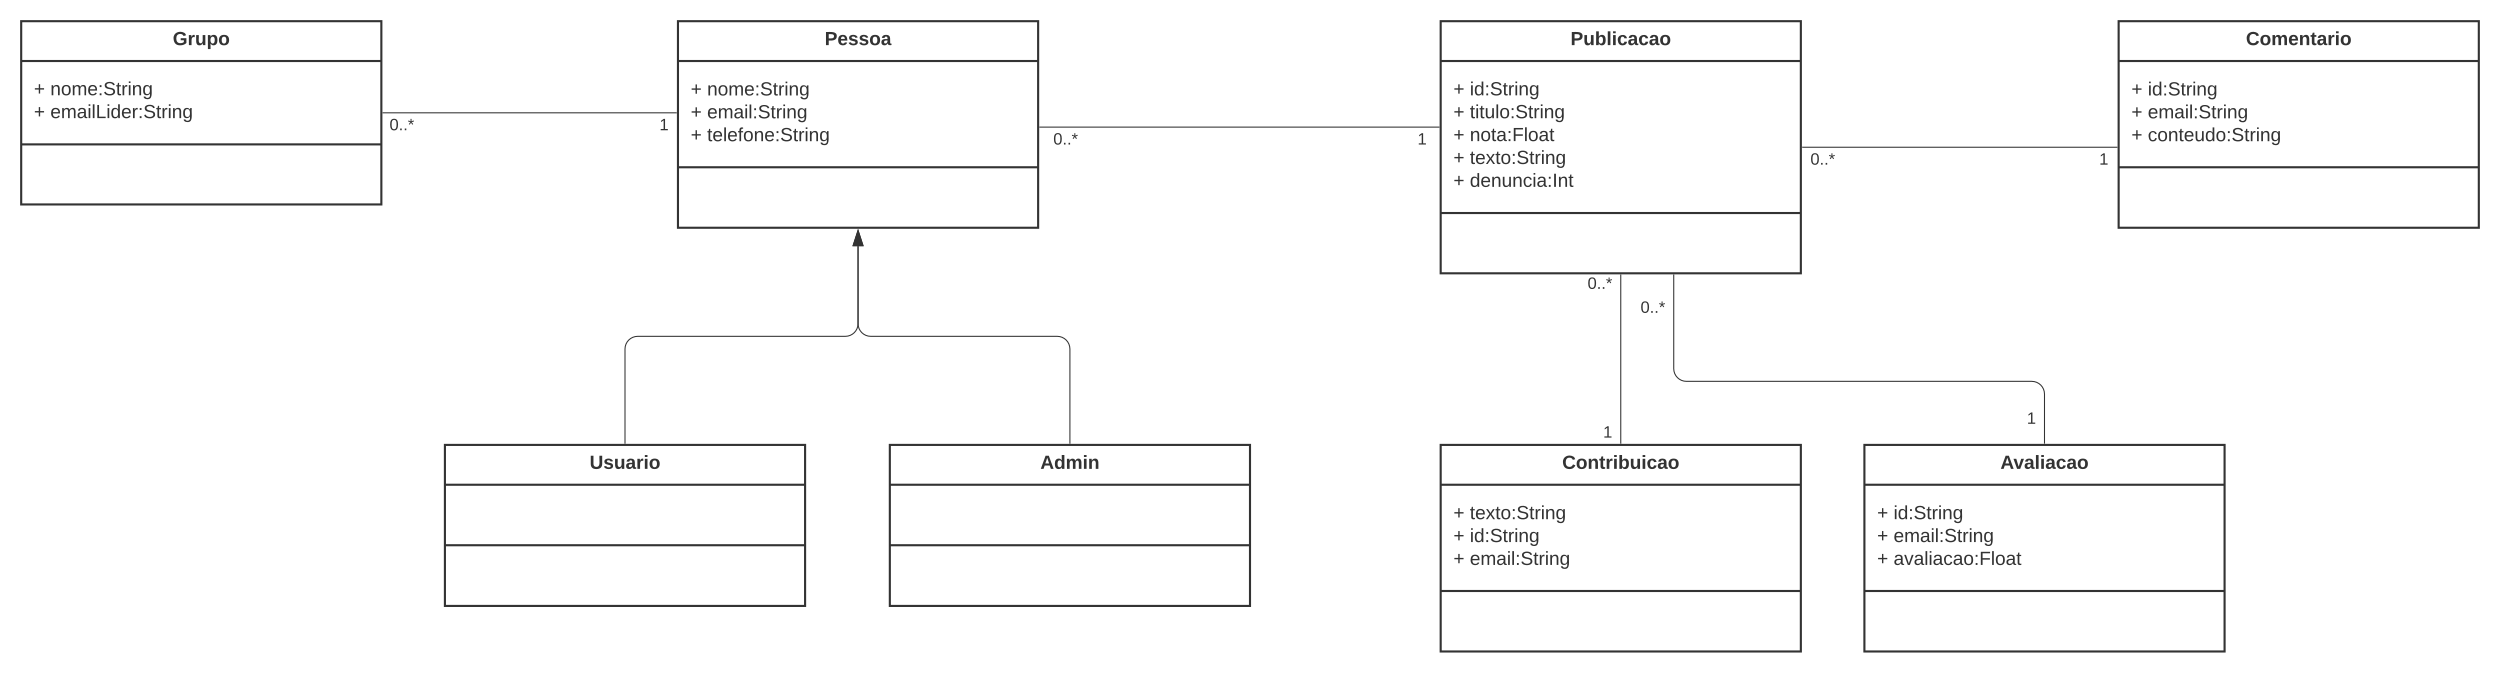
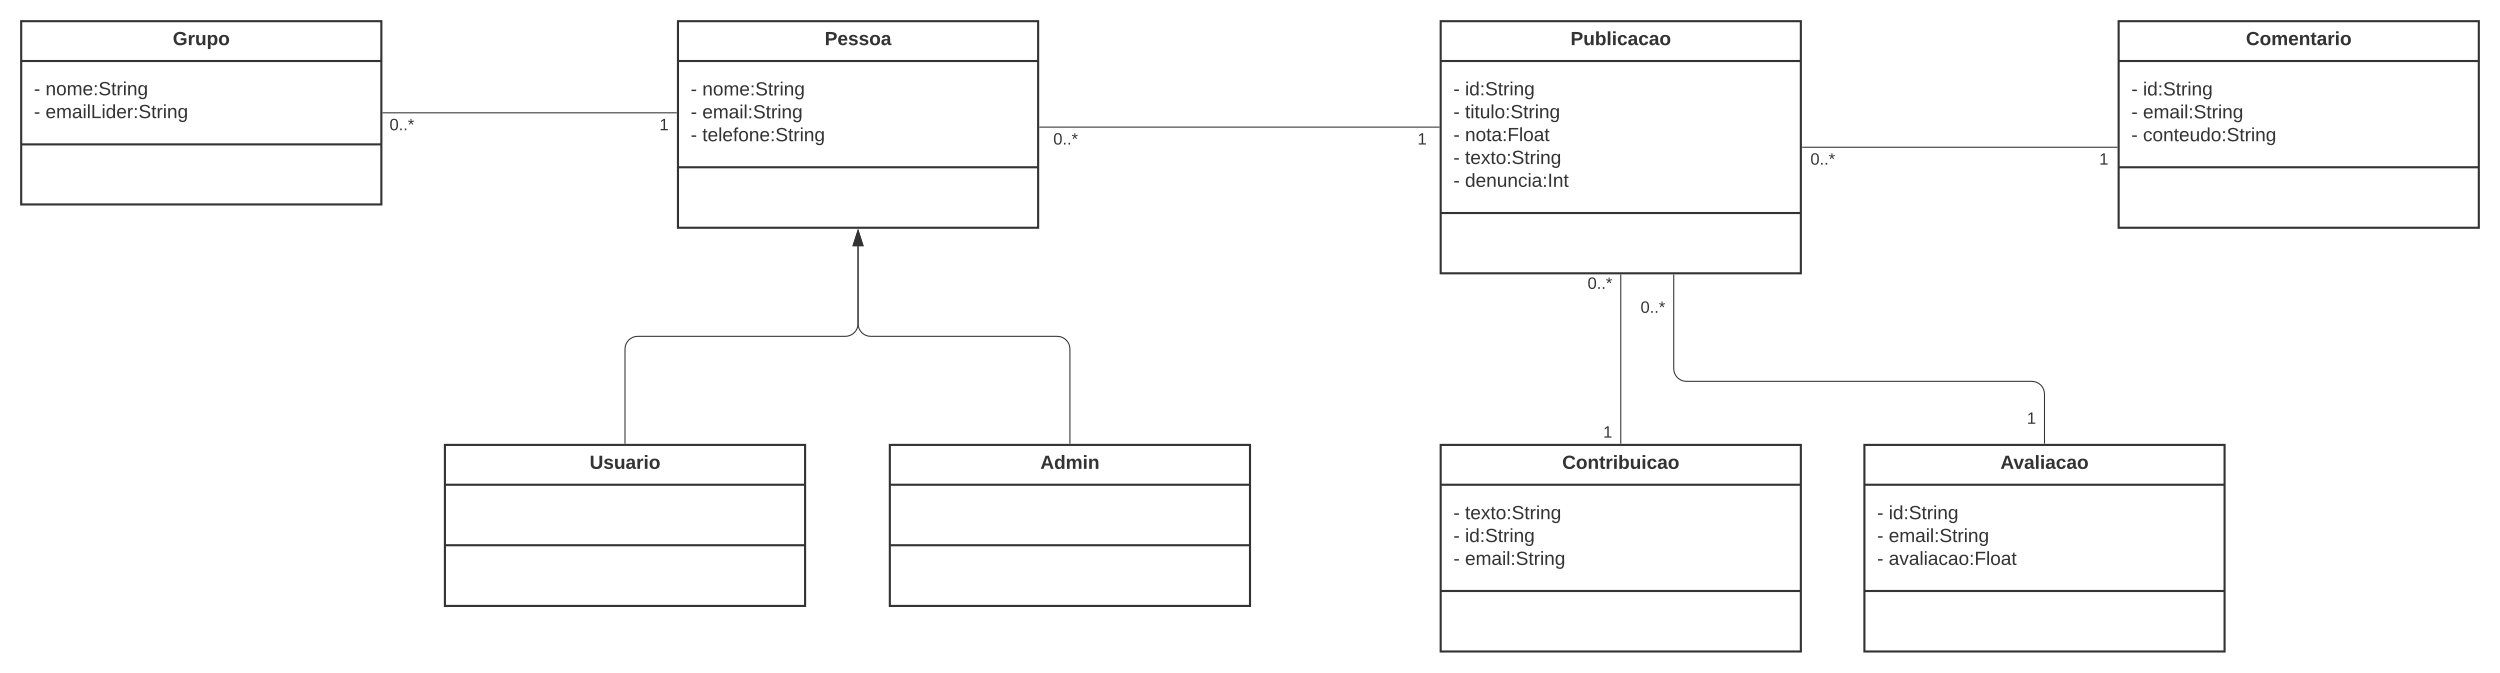
<svg xmlns="http://www.w3.org/2000/svg" xmlns:ns1="lucid" xmlns:xlink="http://www.w3.org/1999/xlink" width="2360" height="635">
  <g transform="translate(-60 -180)" ns1:page-tab-id="HWEp-vi-RSFO">
    <path d="M0 0h2431.53v2019.87H0z" fill="#fff" />
    <path d="M80 200h340v173H80z" stroke="#333" stroke-width="2" fill="#fff" />
    <path d="M80 237.6h340M80 316.3h340" stroke="#333" stroke-width="2" fill="none" />
    <use xlink:href="#a" transform="matrix(1,0,0,1,88,208) translate(135.075 14.6)" />
    <use xlink:href="#b" transform="matrix(1,0,0,1,92,245.6) translate(0 24.3)" />
-     <use xlink:href="#c" transform="matrix(1,0,0,1,92,245.6) translate(15.5 24.3)" />
+     <use xlink:href="#c" transform="matrix(1,0,0,1,92,245.6) translate(10.95 24.3)" />
    <use xlink:href="#b" transform="matrix(1,0,0,1,92,245.6) translate(0 45.9)" />
-     <use xlink:href="#d" transform="matrix(1,0,0,1,92,245.6) translate(15.5 45.9)" />
+     <use xlink:href="#d" transform="matrix(1,0,0,1,92,245.6) translate(10.95 45.9)" />
    <path d="M700 200h340v195H700z" stroke="#333" stroke-width="2" fill="#fff" />
    <path d="M700 237.6h340M700 337.9h340" stroke="#333" stroke-width="2" fill="none" />
    <use xlink:href="#e" transform="matrix(1,0,0,1,708,208) translate(130.525 14.6)" />
    <use xlink:href="#b" transform="matrix(1,0,0,1,712,245.6) translate(0 24.5)" />
-     <use xlink:href="#c" transform="matrix(1,0,0,1,712,245.6) translate(15.5 24.5)" />
+     <use xlink:href="#c" transform="matrix(1,0,0,1,712,245.6) translate(10.95 24.5)" />
    <use xlink:href="#b" transform="matrix(1,0,0,1,712,245.6) translate(0 46.1)" />
-     <use xlink:href="#f" transform="matrix(1,0,0,1,712,245.6) translate(15.5 46.1)" />
+     <use xlink:href="#f" transform="matrix(1,0,0,1,712,245.6) translate(10.95 46.1)" />
    <use xlink:href="#b" transform="matrix(1,0,0,1,712,245.6) translate(0 67.7)" />
-     <use xlink:href="#g" transform="matrix(1,0,0,1,712,245.6) translate(15.5 67.7)" />
+     <use xlink:href="#g" transform="matrix(1,0,0,1,712,245.6) translate(10.95 67.7)" />
    <path d="M1420 200h340v238h-340z" stroke="#333" stroke-width="2" fill="#fff" />
    <path d="M1420 237.6h340m-340 143.5h340" stroke="#333" stroke-width="2" fill="none" />
    <use xlink:href="#h" transform="matrix(1,0,0,1,1428,208) translate(114.575 14.6)" />
    <use xlink:href="#b" transform="matrix(1,0,0,1,1432,245.6) translate(0 24.4)" />
-     <use xlink:href="#i" transform="matrix(1,0,0,1,1432,245.6) translate(15.5 24.4)" />
+     <use xlink:href="#i" transform="matrix(1,0,0,1,1432,245.6) translate(10.95 24.4)" />
    <use xlink:href="#b" transform="matrix(1,0,0,1,1432,245.6) translate(0 46)" />
-     <use xlink:href="#j" transform="matrix(1,0,0,1,1432,245.6) translate(15.5 46)" />
+     <use xlink:href="#j" transform="matrix(1,0,0,1,1432,245.6) translate(10.95 46)" />
    <use xlink:href="#b" transform="matrix(1,0,0,1,1432,245.6) translate(0 67.6)" />
-     <use xlink:href="#k" transform="matrix(1,0,0,1,1432,245.6) translate(15.5 67.6)" />
+     <use xlink:href="#k" transform="matrix(1,0,0,1,1432,245.6) translate(10.95 67.6)" />
    <use xlink:href="#b" transform="matrix(1,0,0,1,1432,245.6) translate(0 89.2)" />
-     <use xlink:href="#l" transform="matrix(1,0,0,1,1432,245.6) translate(15.5 89.2)" />
+     <use xlink:href="#l" transform="matrix(1,0,0,1,1432,245.6) translate(10.95 89.2)" />
    <use xlink:href="#b" transform="matrix(1,0,0,1,1432,245.6) translate(0 110.8)" />
-     <use xlink:href="#m" transform="matrix(1,0,0,1,1432,245.6) translate(15.5 110.8)" />
+     <use xlink:href="#m" transform="matrix(1,0,0,1,1432,245.6) translate(10.95 110.8)" />
    <path d="M480 600h340v152H480z" stroke="#333" stroke-width="2" fill="#fff" />
    <path d="M480 637.6h340m-340 57.1h340" stroke="#333" stroke-width="2" fill="none" />
    <use xlink:href="#n" transform="matrix(1,0,0,1,488,608) translate(128.575 14.6)" />
    <path d="M900 600h340v152H900z" stroke="#333" stroke-width="2" fill="#fff" />
    <path d="M900 637.6h340m-340 57.1h340" stroke="#333" stroke-width="2" fill="none" />
    <use xlink:href="#o" transform="matrix(1,0,0,1,908,608) translate(134.075 14.6)" />
    <path d="M650 598.5v-89c0-6.63 5.37-12 12-12h196c6.63 0 12-5.37 12-12v-73.12" stroke="#333" fill="none" />
    <path d="M650.5 599h-1v-.5h1z" fill="#333" />
    <path d="M870 397.62l4.64 14.26h-9.28z" stroke="#333" fill="#333" />
    <path d="M1070 598.5v-89c0-6.63-5.37-12-12-12H882c-6.63 0-12-5.37-12-12v-73.12" stroke="#333" fill="none" />
    <path d="M1070.5 599h-1v-.5h1z" fill="#333" />
    <path d="M870 397.62l4.64 14.26h-9.28z" stroke="#333" fill="#333" />
    <path d="M1420 600h340v195h-340z" stroke="#333" stroke-width="2" fill="#fff" />
    <path d="M1420 637.6h340m-340 100.3h340" stroke="#333" stroke-width="2" fill="none" />
    <use xlink:href="#p" transform="matrix(1,0,0,1,1428,608) translate(106.675 14.6)" />
    <use xlink:href="#b" transform="matrix(1,0,0,1,1432,645.6) translate(0 24.5)" />
-     <use xlink:href="#l" transform="matrix(1,0,0,1,1432,645.6) translate(15.5 24.5)" />
+     <use xlink:href="#l" transform="matrix(1,0,0,1,1432,645.6) translate(10.95 24.5)" />
    <use xlink:href="#b" transform="matrix(1,0,0,1,1432,645.6) translate(0 46.1)" />
-     <use xlink:href="#i" transform="matrix(1,0,0,1,1432,645.6) translate(15.5 46.1)" />
+     <use xlink:href="#i" transform="matrix(1,0,0,1,1432,645.6) translate(10.95 46.1)" />
    <use xlink:href="#b" transform="matrix(1,0,0,1,1432,645.6) translate(0 67.7)" />
-     <use xlink:href="#q" transform="matrix(1,0,0,1,1432,645.6) translate(15.5 67.7)" />
+     <use xlink:href="#q" transform="matrix(1,0,0,1,1432,645.6) translate(10.95 67.7)" />
    <path d="M1590 439.5v159" stroke="#333" fill="none" />
    <path d="M1590.5 439.5h-1v-.5h1zM1590.5 599h-1v-.5h1z" fill="#333" />
    <use xlink:href="#r" transform="matrix(1,0,0,1,1558.667,440.2358) translate(0 12.44444)" />
    <use xlink:href="#s" transform="matrix(1,0,0,1,1573.358,580.6748) translate(0 12.44444)" />
    <path d="M421.5 286.5h277" stroke="#333" fill="none" />
    <path d="M421.5 287h-.5v-1h.5zM699 287h-.5v-1h.5z" fill="#333" />
    <use xlink:href="#r" transform="matrix(1,0,0,1,427.6972,290.5) translate(0 12.44444)" />
    <use xlink:href="#s" transform="matrix(1,0,0,1,682.5306,290.5) translate(0 12.44444)" />
    <path d="M2060 200h340v195h-340z" stroke="#333" stroke-width="2" fill="#fff" />
    <path d="M2060 237.6h340m-340 100.3h340" stroke="#333" stroke-width="2" fill="none" />
    <g>
      <use xlink:href="#t" transform="matrix(1,0,0,1,2068,208) translate(112.125 14.6)" />
    </g>
    <g>
      <use xlink:href="#b" transform="matrix(1,0,0,1,2072,245.6) translate(0 24.5)" />
-       <use xlink:href="#i" transform="matrix(1,0,0,1,2072,245.6) translate(15.5 24.5)" />
+       <use xlink:href="#i" transform="matrix(1,0,0,1,2072,245.6) translate(10.95 24.5)" />
      <use xlink:href="#b" transform="matrix(1,0,0,1,2072,245.6) translate(0 46.1)" />
-       <use xlink:href="#f" transform="matrix(1,0,0,1,2072,245.6) translate(15.5 46.1)" />
+       <use xlink:href="#f" transform="matrix(1,0,0,1,2072,245.6) translate(10.95 46.1)" />
      <use xlink:href="#b" transform="matrix(1,0,0,1,2072,245.6) translate(0 67.7)" />
-       <use xlink:href="#u" transform="matrix(1,0,0,1,2072,245.6) translate(15.5 67.7)" />
+       <use xlink:href="#u" transform="matrix(1,0,0,1,2072,245.6) translate(10.95 67.7)" />
    </g>
    <path d="M1820 600h340v195h-340z" stroke="#333" stroke-width="2" fill="#fff" />
    <path d="M1820 637.6h340m-340 100.3h340" stroke="#333" stroke-width="2" fill="none" />
    <g>
      <use xlink:href="#v" transform="matrix(1,0,0,1,1828,608) translate(120.375 14.6)" />
    </g>
    <g>
      <use xlink:href="#b" transform="matrix(1,0,0,1,1832,645.6) translate(0 24.5)" />
-       <use xlink:href="#i" transform="matrix(1,0,0,1,1832,645.6) translate(15.5 24.5)" />
+       <use xlink:href="#i" transform="matrix(1,0,0,1,1832,645.6) translate(10.95 24.5)" />
      <use xlink:href="#b" transform="matrix(1,0,0,1,1832,645.6) translate(0 46.1)" />
-       <use xlink:href="#f" transform="matrix(1,0,0,1,1832,645.6) translate(15.5 46.1)" />
+       <use xlink:href="#f" transform="matrix(1,0,0,1,1832,645.6) translate(10.95 46.1)" />
      <use xlink:href="#b" transform="matrix(1,0,0,1,1832,645.6) translate(0 67.7)" />
-       <use xlink:href="#w" transform="matrix(1,0,0,1,1832,645.6) translate(15.5 67.7)" />
+       <use xlink:href="#w" transform="matrix(1,0,0,1,1832,645.6) translate(10.95 67.7)" />
    </g>
    <path d="M1640 439.5V528c0 6.63 5.37 12 12 12h326c6.63 0 12 5.37 12 12v46.5" stroke="#333" fill="none" />
    <path d="M1640.5 439.5h-1v-.5h1zM1990.5 599h-1v-.5h1z" fill="#333" />
    <g>
      <use xlink:href="#r" transform="matrix(1,0,0,1,1608.667,462.8598) translate(0 12.44444)" />
    </g>
    <g>
      <use xlink:href="#s" transform="matrix(1,0,0,1,1973.358,567.6428) translate(0 12.44444)" />
    </g>
    <path d="M1761.5 319h297" stroke="#333" fill="none" />
    <path d="M1761.5 319.5h-.5v-1h.5zM2059 319.5h-.5v-1h.5z" fill="#333" />
    <g>
      <use xlink:href="#r" transform="matrix(1,0,0,1,1769.018,323) translate(0 12.44444)" />
    </g>
    <g>
      <use xlink:href="#s" transform="matrix(1,0,0,1,2041.657,323) translate(0 12.44444)" />
    </g>
    <path d="M1041.5 300h377" stroke="#333" fill="none" />
    <path d="M1041.5 300.5h-.5v-1h.5zM1419 300.5h-.5v-1h.5z" fill="#333" />
    <g>
      <use xlink:href="#r" transform="matrix(1,0,0,1,1054.303,304) translate(0 12.44444)" />
    </g>
    <g>
      <use xlink:href="#s" transform="matrix(1,0,0,1,1398.161,304) translate(0 12.44444)" />
    </g>
    <defs>
      <path fill="#333" d="M67-125c0 54 23 88 75 88 28 0 53-7 68-21v-34h-60v-39h108v91C232-14 192 4 140 4 58 4 20-42 15-125 8-236 126-280 215-234c19 10 29 26 37 47l-47 15c-11-23-29-39-63-39-53 1-75 33-75 86" id="x" />
      <path fill="#333" d="M135-150c-39-12-60 13-60 57V0H25l-1-190h47c2 13-1 29 3 40 6-28 27-53 61-41v41" id="y" />
      <path fill="#333" d="M85 4C-2 5 27-109 22-190h50c7 57-23 150 33 157 60-5 35-97 40-157h50l1 190h-47c-2-12 1-28-3-38-12 25-28 42-61 42" id="z" />
      <path fill="#333" d="M135-194c53 0 70 44 70 98 0 56-19 98-73 100-31 1-45-17-59-34 3 33 2 69 2 105H25l-1-265h48c2 10 0 23 3 31 11-24 29-35 60-35zM114-30c33 0 39-31 40-66 0-38-9-64-40-64-56 0-55 130 0 130" id="A" />
      <path fill="#333" d="M110-194c64 0 96 36 96 99 0 64-35 99-97 99-61 0-95-36-95-99 0-62 34-99 96-99zm-1 164c35 0 45-28 45-65 0-40-10-65-43-65-34 0-45 26-45 65 0 36 10 65 43 65" id="B" />
      <g id="a">
        <use transform="matrix(0.05,0,0,0.05,0,0)" xlink:href="#x" />
        <use transform="matrix(0.05,0,0,0.05,14,0)" xlink:href="#y" />
        <use transform="matrix(0.05,0,0,0.05,21,0)" xlink:href="#z" />
        <use transform="matrix(0.05,0,0,0.05,31.95,0)" xlink:href="#A" />
        <use transform="matrix(0.05,0,0,0.05,42.9,0)" xlink:href="#B" />
      </g>
-       <path fill="#333" d="M118-107v75H92v-75H18v-26h74v-75h26v75h74v26h-74" id="C" />
+       <path fill="#333" d="M16-82v-28h88v28H16" id="C" />
      <use transform="matrix(0.05,0,0,0.05,0,0)" xlink:href="#C" id="b" />
      <path fill="#333" d="M117-194c89-4 53 116 60 194h-32v-121c0-31-8-49-39-48C34-167 62-67 57 0H25l-1-190h30c1 10-1 24 2 32 11-22 29-35 61-36" id="D" />
      <path fill="#333" d="M100-194c62-1 85 37 85 99 1 63-27 99-86 99S16-35 15-95c0-66 28-99 85-99zM99-20c44 1 53-31 53-75 0-43-8-75-51-75s-53 32-53 75 10 74 51 75" id="E" />
      <path fill="#333" d="M210-169c-67 3-38 105-44 169h-31v-121c0-29-5-50-35-48C34-165 62-65 56 0H25l-1-190h30c1 10-1 24 2 32 10-44 99-50 107 0 11-21 27-35 58-36 85-2 47 119 55 194h-31v-121c0-29-5-49-35-48" id="F" />
      <path fill="#333" d="M100-194c63 0 86 42 84 106H49c0 40 14 67 53 68 26 1 43-12 49-29l28 8c-11 28-37 45-77 45C44 4 14-33 15-96c1-61 26-98 85-98zm52 81c6-60-76-77-97-28-3 7-6 17-6 28h103" id="G" />
      <path fill="#333" d="M33-154v-36h34v36H33zM33 0v-36h34V0H33" id="H" />
      <path fill="#333" d="M185-189c-5-48-123-54-124 2 14 75 158 14 163 119 3 78-121 87-175 55-17-10-28-26-33-46l33-7c5 56 141 63 141-1 0-78-155-14-162-118-5-82 145-84 179-34 5 7 8 16 11 25" id="I" />
      <path fill="#333" d="M59-47c-2 24 18 29 38 22v24C64 9 27 4 27-40v-127H5v-23h24l9-43h21v43h35v23H59v120" id="J" />
      <path fill="#333" d="M114-163C36-179 61-72 57 0H25l-1-190h30c1 12-1 29 2 39 6-27 23-49 58-41v29" id="K" />
      <path fill="#333" d="M24-231v-30h32v30H24zM24 0v-190h32V0H24" id="L" />
      <path fill="#333" d="M177-190C167-65 218 103 67 71c-23-6-38-20-44-43l32-5c15 47 100 32 89-28v-30C133-14 115 1 83 1 29 1 15-40 15-95c0-56 16-97 71-98 29-1 48 16 59 35 1-10 0-23 2-32h30zM94-22c36 0 50-32 50-73 0-42-14-75-50-75-39 0-46 34-46 75s6 73 46 73" id="M" />
      <g id="c">
        <use transform="matrix(0.05,0,0,0.05,0,0)" xlink:href="#D" />
        <use transform="matrix(0.05,0,0,0.05,10,0)" xlink:href="#E" />
        <use transform="matrix(0.05,0,0,0.05,20,0)" xlink:href="#F" />
        <use transform="matrix(0.05,0,0,0.05,34.95,0)" xlink:href="#G" />
        <use transform="matrix(0.05,0,0,0.05,44.95,0)" xlink:href="#H" />
        <use transform="matrix(0.05,0,0,0.05,49.95,0)" xlink:href="#I" />
        <use transform="matrix(0.05,0,0,0.05,61.95,0)" xlink:href="#J" />
        <use transform="matrix(0.05,0,0,0.05,66.95,0)" xlink:href="#K" />
        <use transform="matrix(0.05,0,0,0.05,72.9,0)" xlink:href="#L" />
        <use transform="matrix(0.05,0,0,0.05,76.85,0)" xlink:href="#D" />
        <use transform="matrix(0.05,0,0,0.05,86.85,0)" xlink:href="#M" />
      </g>
      <path fill="#333" d="M141-36C126-15 110 5 73 4 37 3 15-17 15-53c-1-64 63-63 125-63 3-35-9-54-41-54-24 1-41 7-42 31l-33-3c5-37 33-52 76-52 45 0 72 20 72 64v82c-1 20 7 32 28 27v20c-31 9-61-2-59-35zM48-53c0 20 12 33 32 33 41-3 63-29 60-74-43 2-92-5-92 41" id="N" />
      <path fill="#333" d="M24 0v-261h32V0H24" id="O" />
      <path fill="#333" d="M30 0v-248h33v221h125V0H30" id="P" />
      <path fill="#333" d="M85-194c31 0 48 13 60 33l-1-100h32l1 261h-30c-2-10 0-23-3-31C134-8 116 4 85 4 32 4 16-35 15-94c0-66 23-100 70-100zm9 24c-40 0-46 34-46 75 0 40 6 74 45 74 42 0 51-32 51-76 0-42-9-74-50-73" id="Q" />
      <g id="d">
        <use transform="matrix(0.05,0,0,0.05,0,0)" xlink:href="#G" />
        <use transform="matrix(0.05,0,0,0.05,10,0)" xlink:href="#F" />
        <use transform="matrix(0.05,0,0,0.05,24.95,0)" xlink:href="#N" />
        <use transform="matrix(0.05,0,0,0.05,34.95,0)" xlink:href="#L" />
        <use transform="matrix(0.05,0,0,0.05,38.9,0)" xlink:href="#O" />
        <use transform="matrix(0.05,0,0,0.05,42.85,0)" xlink:href="#P" />
        <use transform="matrix(0.05,0,0,0.05,52.85,0)" xlink:href="#L" />
        <use transform="matrix(0.05,0,0,0.05,56.8,0)" xlink:href="#Q" />
        <use transform="matrix(0.05,0,0,0.05,66.8,0)" xlink:href="#G" />
        <use transform="matrix(0.05,0,0,0.05,76.8,0)" xlink:href="#K" />
        <use transform="matrix(0.05,0,0,0.05,82.75,0)" xlink:href="#H" />
        <use transform="matrix(0.05,0,0,0.05,87.75,0)" xlink:href="#I" />
        <use transform="matrix(0.05,0,0,0.05,99.75,0)" xlink:href="#J" />
        <use transform="matrix(0.05,0,0,0.05,104.75,0)" xlink:href="#K" />
        <use transform="matrix(0.05,0,0,0.05,110.7,0)" xlink:href="#L" />
        <use transform="matrix(0.05,0,0,0.05,114.65,0)" xlink:href="#D" />
        <use transform="matrix(0.05,0,0,0.05,124.65,0)" xlink:href="#M" />
      </g>
      <path fill="#333" d="M24-248c93 1 206-16 204 79-1 75-69 88-152 82V0H24v-248zm52 121c47 0 100 7 100-41 0-47-54-39-100-39v80" id="R" />
      <path fill="#333" d="M185-48c-13 30-37 53-82 52C43 2 14-33 14-96s30-98 90-98c62 0 83 45 84 108H66c0 31 8 55 39 56 18 0 30-7 34-22zm-45-69c5-46-57-63-70-21-2 6-4 13-4 21h74" id="S" />
      <path fill="#333" d="M137-138c1-29-70-34-71-4 15 46 118 7 119 86 1 83-164 76-172 9l43-7c4 19 20 25 44 25 33 8 57-30 24-41C81-84 22-81 20-136c-2-80 154-74 161-7" id="T" />
      <path fill="#333" d="M133-34C117-15 103 5 69 4 32 3 11-16 11-54c-1-60 55-63 116-61 1-26-3-47-28-47-18 1-26 9-28 27l-52-2c7-38 36-58 82-57s74 22 75 68l1 82c-1 14 12 18 25 15v27c-30 8-71 5-69-32zm-48 3c29 0 43-24 42-57-32 0-66-3-65 30 0 17 8 27 23 27" id="U" />
      <g id="e">
        <use transform="matrix(0.05,0,0,0.05,0,0)" xlink:href="#R" />
        <use transform="matrix(0.05,0,0,0.05,12,0)" xlink:href="#S" />
        <use transform="matrix(0.05,0,0,0.05,22,0)" xlink:href="#T" />
        <use transform="matrix(0.05,0,0,0.05,32,0)" xlink:href="#T" />
        <use transform="matrix(0.05,0,0,0.05,42,0)" xlink:href="#B" />
        <use transform="matrix(0.05,0,0,0.05,52.95,0)" xlink:href="#U" />
      </g>
      <g id="f">
        <use transform="matrix(0.05,0,0,0.05,0,0)" xlink:href="#G" />
        <use transform="matrix(0.05,0,0,0.05,10,0)" xlink:href="#F" />
        <use transform="matrix(0.05,0,0,0.05,24.95,0)" xlink:href="#N" />
        <use transform="matrix(0.05,0,0,0.05,34.95,0)" xlink:href="#L" />
        <use transform="matrix(0.05,0,0,0.05,38.9,0)" xlink:href="#O" />
        <use transform="matrix(0.05,0,0,0.05,42.85,0)" xlink:href="#H" />
        <use transform="matrix(0.05,0,0,0.05,47.85,0)" xlink:href="#I" />
        <use transform="matrix(0.05,0,0,0.05,59.85,0)" xlink:href="#J" />
        <use transform="matrix(0.05,0,0,0.05,64.85,0)" xlink:href="#K" />
        <use transform="matrix(0.05,0,0,0.05,70.8,0)" xlink:href="#L" />
        <use transform="matrix(0.05,0,0,0.05,74.75,0)" xlink:href="#D" />
        <use transform="matrix(0.05,0,0,0.05,84.75,0)" xlink:href="#M" />
      </g>
      <path fill="#333" d="M101-234c-31-9-42 10-38 44h38v23H63V0H32v-167H5v-23h27c-7-52 17-82 69-68v24" id="V" />
      <g id="g">
        <use transform="matrix(0.05,0,0,0.05,0,0)" xlink:href="#J" />
        <use transform="matrix(0.05,0,0,0.05,5,0)" xlink:href="#G" />
        <use transform="matrix(0.05,0,0,0.05,15,0)" xlink:href="#O" />
        <use transform="matrix(0.05,0,0,0.05,18.95,0)" xlink:href="#G" />
        <use transform="matrix(0.05,0,0,0.05,28.95,0)" xlink:href="#V" />
        <use transform="matrix(0.05,0,0,0.05,33.95,0)" xlink:href="#E" />
        <use transform="matrix(0.05,0,0,0.05,43.95,0)" xlink:href="#D" />
        <use transform="matrix(0.05,0,0,0.05,53.95,0)" xlink:href="#G" />
        <use transform="matrix(0.05,0,0,0.05,63.95,0)" xlink:href="#H" />
        <use transform="matrix(0.05,0,0,0.05,68.95,0)" xlink:href="#I" />
        <use transform="matrix(0.05,0,0,0.05,80.95,0)" xlink:href="#J" />
        <use transform="matrix(0.05,0,0,0.05,85.95,0)" xlink:href="#K" />
        <use transform="matrix(0.05,0,0,0.05,91.9,0)" xlink:href="#L" />
        <use transform="matrix(0.05,0,0,0.05,95.85,0)" xlink:href="#D" />
        <use transform="matrix(0.05,0,0,0.05,105.85,0)" xlink:href="#M" />
      </g>
      <path fill="#333" d="M135-194c52 0 70 43 70 98 0 56-19 99-73 100-30 1-46-15-58-35L72 0H24l1-261h50v104c11-23 29-37 60-37zM114-30c31 0 40-27 40-66 0-37-7-63-39-63s-41 28-41 65c0 36 8 64 40 64" id="W" />
      <path fill="#333" d="M25 0v-261h50V0H25" id="X" />
      <path fill="#333" d="M25-224v-37h50v37H25zM25 0v-190h50V0H25" id="Y" />
      <path fill="#333" d="M190-63c-7 42-38 67-86 67-59 0-84-38-90-98-12-110 154-137 174-36l-49 2c-2-19-15-32-35-32-30 0-35 28-38 64-6 74 65 87 74 30" id="Z" />
      <g id="h">
        <use transform="matrix(0.05,0,0,0.05,0,0)" xlink:href="#R" />
        <use transform="matrix(0.05,0,0,0.05,12,0)" xlink:href="#z" />
        <use transform="matrix(0.05,0,0,0.05,22.95,0)" xlink:href="#W" />
        <use transform="matrix(0.05,0,0,0.05,33.9,0)" xlink:href="#X" />
        <use transform="matrix(0.05,0,0,0.05,38.9,0)" xlink:href="#Y" />
        <use transform="matrix(0.05,0,0,0.05,43.9,0)" xlink:href="#Z" />
        <use transform="matrix(0.05,0,0,0.05,53.9,0)" xlink:href="#U" />
        <use transform="matrix(0.05,0,0,0.05,63.9,0)" xlink:href="#Z" />
        <use transform="matrix(0.05,0,0,0.05,73.9,0)" xlink:href="#U" />
        <use transform="matrix(0.05,0,0,0.05,83.9,0)" xlink:href="#B" />
      </g>
      <g id="i">
        <use transform="matrix(0.05,0,0,0.05,0,0)" xlink:href="#L" />
        <use transform="matrix(0.05,0,0,0.05,3.95,0)" xlink:href="#Q" />
        <use transform="matrix(0.05,0,0,0.05,13.95,0)" xlink:href="#H" />
        <use transform="matrix(0.05,0,0,0.05,18.95,0)" xlink:href="#I" />
        <use transform="matrix(0.05,0,0,0.05,30.95,0)" xlink:href="#J" />
        <use transform="matrix(0.05,0,0,0.05,35.95,0)" xlink:href="#K" />
        <use transform="matrix(0.05,0,0,0.05,41.9,0)" xlink:href="#L" />
        <use transform="matrix(0.05,0,0,0.05,45.85,0)" xlink:href="#D" />
        <use transform="matrix(0.05,0,0,0.05,55.85,0)" xlink:href="#M" />
      </g>
      <path fill="#333" d="M84 4C-5 8 30-112 23-190h32v120c0 31 7 50 39 49 72-2 45-101 50-169h31l1 190h-30c-1-10 1-25-2-33-11 22-28 36-60 37" id="aa" />
      <g id="j">
        <use transform="matrix(0.05,0,0,0.05,0,0)" xlink:href="#J" />
        <use transform="matrix(0.05,0,0,0.05,5,0)" xlink:href="#L" />
        <use transform="matrix(0.05,0,0,0.05,8.95,0)" xlink:href="#J" />
        <use transform="matrix(0.05,0,0,0.05,13.95,0)" xlink:href="#aa" />
        <use transform="matrix(0.05,0,0,0.05,23.95,0)" xlink:href="#O" />
        <use transform="matrix(0.05,0,0,0.05,27.9,0)" xlink:href="#E" />
        <use transform="matrix(0.05,0,0,0.05,37.9,0)" xlink:href="#H" />
        <use transform="matrix(0.05,0,0,0.05,42.9,0)" xlink:href="#I" />
        <use transform="matrix(0.05,0,0,0.05,54.9,0)" xlink:href="#J" />
        <use transform="matrix(0.05,0,0,0.05,59.9,0)" xlink:href="#K" />
        <use transform="matrix(0.05,0,0,0.05,65.85,0)" xlink:href="#L" />
        <use transform="matrix(0.05,0,0,0.05,69.8,0)" xlink:href="#D" />
        <use transform="matrix(0.05,0,0,0.05,79.8,0)" xlink:href="#M" />
      </g>
      <path fill="#333" d="M63-220v92h138v28H63V0H30v-248h175v28H63" id="ab" />
      <g id="k">
        <use transform="matrix(0.05,0,0,0.05,0,0)" xlink:href="#D" />
        <use transform="matrix(0.05,0,0,0.05,10,0)" xlink:href="#E" />
        <use transform="matrix(0.05,0,0,0.05,20,0)" xlink:href="#J" />
        <use transform="matrix(0.05,0,0,0.05,25,0)" xlink:href="#N" />
        <use transform="matrix(0.05,0,0,0.05,35,0)" xlink:href="#H" />
        <use transform="matrix(0.05,0,0,0.05,40,0)" xlink:href="#ab" />
        <use transform="matrix(0.05,0,0,0.05,50.95,0)" xlink:href="#O" />
        <use transform="matrix(0.05,0,0,0.05,54.9,0)" xlink:href="#E" />
        <use transform="matrix(0.05,0,0,0.05,64.9,0)" xlink:href="#N" />
        <use transform="matrix(0.05,0,0,0.05,74.9,0)" xlink:href="#J" />
      </g>
      <path fill="#333" d="M141 0L90-78 38 0H4l68-98-65-92h35l48 74 47-74h35l-64 92 68 98h-35" id="ac" />
      <g id="l">
        <use transform="matrix(0.05,0,0,0.05,0,0)" xlink:href="#J" />
        <use transform="matrix(0.05,0,0,0.05,5,0)" xlink:href="#G" />
        <use transform="matrix(0.05,0,0,0.05,15,0)" xlink:href="#ac" />
        <use transform="matrix(0.05,0,0,0.05,24,0)" xlink:href="#J" />
        <use transform="matrix(0.05,0,0,0.05,29,0)" xlink:href="#E" />
        <use transform="matrix(0.05,0,0,0.05,39,0)" xlink:href="#H" />
        <use transform="matrix(0.05,0,0,0.05,44,0)" xlink:href="#I" />
        <use transform="matrix(0.05,0,0,0.05,56,0)" xlink:href="#J" />
        <use transform="matrix(0.05,0,0,0.05,61,0)" xlink:href="#K" />
        <use transform="matrix(0.05,0,0,0.05,66.95,0)" xlink:href="#L" />
        <use transform="matrix(0.05,0,0,0.05,70.9,0)" xlink:href="#D" />
        <use transform="matrix(0.05,0,0,0.05,80.9,0)" xlink:href="#M" />
      </g>
      <path fill="#333" d="M96-169c-40 0-48 33-48 73s9 75 48 75c24 0 41-14 43-38l32 2c-6 37-31 61-74 61-59 0-76-41-82-99-10-93 101-131 147-64 4 7 5 14 7 22l-32 3c-4-21-16-35-41-35" id="ad" />
      <path fill="#333" d="M33 0v-248h34V0H33" id="ae" />
      <g id="m">
        <use transform="matrix(0.05,0,0,0.05,0,0)" xlink:href="#Q" />
        <use transform="matrix(0.05,0,0,0.05,10,0)" xlink:href="#G" />
        <use transform="matrix(0.05,0,0,0.05,20,0)" xlink:href="#D" />
        <use transform="matrix(0.05,0,0,0.05,30,0)" xlink:href="#aa" />
        <use transform="matrix(0.05,0,0,0.05,40,0)" xlink:href="#D" />
        <use transform="matrix(0.05,0,0,0.05,50,0)" xlink:href="#ad" />
        <use transform="matrix(0.05,0,0,0.05,59,0)" xlink:href="#L" />
        <use transform="matrix(0.05,0,0,0.05,62.95,0)" xlink:href="#N" />
        <use transform="matrix(0.05,0,0,0.05,72.95,0)" xlink:href="#H" />
        <use transform="matrix(0.05,0,0,0.05,77.95,0)" xlink:href="#ae" />
        <use transform="matrix(0.05,0,0,0.05,82.95,0)" xlink:href="#D" />
        <use transform="matrix(0.05,0,0,0.05,92.95,0)" xlink:href="#J" />
      </g>
      <path fill="#333" d="M238-95c0 69-44 99-111 99C63 4 22-25 22-93v-155h51v151c-1 38 19 59 55 60 90 1 49-130 58-211h52v153" id="af" />
      <g id="n">
        <use transform="matrix(0.05,0,0,0.05,0,0)" xlink:href="#af" />
        <use transform="matrix(0.05,0,0,0.05,12.95,0)" xlink:href="#T" />
        <use transform="matrix(0.05,0,0,0.05,22.95,0)" xlink:href="#z" />
        <use transform="matrix(0.05,0,0,0.05,33.9,0)" xlink:href="#U" />
        <use transform="matrix(0.05,0,0,0.05,43.9,0)" xlink:href="#y" />
        <use transform="matrix(0.05,0,0,0.05,50.9,0)" xlink:href="#Y" />
        <use transform="matrix(0.05,0,0,0.05,55.9,0)" xlink:href="#B" />
      </g>
      <path fill="#333" d="M199 0l-22-63H83L61 0H9l90-248h61L250 0h-51zm-33-102l-36-108c-10 38-24 72-36 108h72" id="ag" />
      <path fill="#333" d="M88-194c31-1 46 15 58 34l-1-101h50l1 261h-48c-2-10 0-23-3-31C134-8 116 4 84 4 32 4 16-41 15-95c0-56 19-97 73-99zm17 164c33 0 40-30 41-66 1-37-9-64-41-64s-38 30-39 65c0 43 13 65 39 65" id="ah" />
      <path fill="#333" d="M220-157c-53 9-28 100-34 157h-49v-107c1-27-5-49-29-50C55-147 81-57 75 0H25l-1-190h47c2 12-1 28 3 38 10-53 101-56 108 0 13-22 24-43 59-42 82 1 51 116 57 194h-49v-107c-1-25-5-48-29-50" id="ai" />
      <path fill="#333" d="M135-194c87-1 58 113 63 194h-50c-7-57 23-157-34-157-59 0-34 97-39 157H25l-1-190h47c2 12-1 28 3 38 12-26 28-41 61-42" id="aj" />
      <g id="o">
        <use transform="matrix(0.05,0,0,0.05,0,0)" xlink:href="#ag" />
        <use transform="matrix(0.05,0,0,0.05,12.95,0)" xlink:href="#ah" />
        <use transform="matrix(0.05,0,0,0.05,23.9,0)" xlink:href="#ai" />
        <use transform="matrix(0.05,0,0,0.05,39.9,0)" xlink:href="#Y" />
        <use transform="matrix(0.05,0,0,0.05,44.9,0)" xlink:href="#aj" />
      </g>
      <path fill="#333" d="M67-125c0 53 21 87 73 88 37 1 54-22 65-47l45 17C233-25 199 4 140 4 58 4 20-42 15-125 8-235 124-281 211-232c18 10 29 29 36 50l-46 12c-8-25-30-41-62-41-52 0-71 34-72 86" id="ak" />
      <path fill="#333" d="M115-3C79 11 28 4 28-45v-112H4v-33h27l15-45h31v45h36v33H77v99c-1 23 16 31 38 25v30" id="al" />
      <g id="p">
        <use transform="matrix(0.05,0,0,0.05,0,0)" xlink:href="#ak" />
        <use transform="matrix(0.05,0,0,0.05,12.95,0)" xlink:href="#B" />
        <use transform="matrix(0.05,0,0,0.05,23.9,0)" xlink:href="#aj" />
        <use transform="matrix(0.05,0,0,0.05,34.85,0)" xlink:href="#al" />
        <use transform="matrix(0.05,0,0,0.05,40.8,0)" xlink:href="#y" />
        <use transform="matrix(0.05,0,0,0.05,47.8,0)" xlink:href="#Y" />
        <use transform="matrix(0.05,0,0,0.05,52.8,0)" xlink:href="#W" />
        <use transform="matrix(0.05,0,0,0.05,63.75,0)" xlink:href="#z" />
        <use transform="matrix(0.05,0,0,0.05,74.7,0)" xlink:href="#Y" />
        <use transform="matrix(0.05,0,0,0.05,79.7,0)" xlink:href="#Z" />
        <use transform="matrix(0.05,0,0,0.05,89.7,0)" xlink:href="#U" />
        <use transform="matrix(0.05,0,0,0.05,99.7,0)" xlink:href="#B" />
      </g>
      <g id="q">
        <use transform="matrix(0.05,0,0,0.05,0,0)" xlink:href="#G" />
        <use transform="matrix(0.05,0,0,0.05,10,0)" xlink:href="#F" />
        <use transform="matrix(0.05,0,0,0.05,24.95,0)" xlink:href="#N" />
        <use transform="matrix(0.05,0,0,0.05,34.95,0)" xlink:href="#L" />
        <use transform="matrix(0.05,0,0,0.05,38.9,0)" xlink:href="#O" />
        <use transform="matrix(0.05,0,0,0.05,42.85,0)" xlink:href="#H" />
        <use transform="matrix(0.05,0,0,0.05,47.85,0)" xlink:href="#I" />
        <use transform="matrix(0.05,0,0,0.05,59.85,0)" xlink:href="#J" />
        <use transform="matrix(0.05,0,0,0.05,64.85,0)" xlink:href="#K" />
        <use transform="matrix(0.05,0,0,0.05,70.8,0)" xlink:href="#L" />
        <use transform="matrix(0.05,0,0,0.05,74.75,0)" xlink:href="#D" />
        <use transform="matrix(0.05,0,0,0.05,84.75,0)" xlink:href="#M" />
      </g>
      <path fill="#333" d="M101-251c68 0 85 55 85 127S166 4 100 4C33 4 14-52 14-124c0-73 17-127 87-127zm-1 229c47 0 54-49 54-102s-4-102-53-102c-51 0-55 48-55 102 0 53 5 102 54 102" id="am" />
      <path fill="#333" d="M33 0v-38h34V0H33" id="an" />
      <path fill="#333" d="M80-196l47-18 7 23-49 13 32 44-20 13-27-46-27 45-21-12 33-44-49-13 8-23 47 19-2-53h23" id="ao" />
      <g id="r">
        <use transform="matrix(0.04320988,0,0,0.04320988,0,0)" xlink:href="#am" />
        <use transform="matrix(0.04320988,0,0,0.04320988,8.641975,0)" xlink:href="#an" />
        <use transform="matrix(0.04320988,0,0,0.04320988,12.96296,0)" xlink:href="#an" />
        <use transform="matrix(0.04320988,0,0,0.04320988,17.28395,0)" xlink:href="#ao" />
      </g>
      <path fill="#333" d="M27 0v-27h64v-190l-56 39v-29l58-41h29v221h61V0H27" id="ap" />
      <use transform="matrix(0.04320988,0,0,0.04320988,0,0)" xlink:href="#ap" id="s" />
      <g id="t">
        <use transform="matrix(0.05,0,0,0.05,0,0)" xlink:href="#ak" />
        <use transform="matrix(0.05,0,0,0.05,12.95,0)" xlink:href="#B" />
        <use transform="matrix(0.05,0,0,0.05,23.9,0)" xlink:href="#ai" />
        <use transform="matrix(0.05,0,0,0.05,39.9,0)" xlink:href="#S" />
        <use transform="matrix(0.05,0,0,0.05,49.9,0)" xlink:href="#aj" />
        <use transform="matrix(0.05,0,0,0.05,60.85,0)" xlink:href="#al" />
        <use transform="matrix(0.05,0,0,0.05,66.8,0)" xlink:href="#U" />
        <use transform="matrix(0.05,0,0,0.05,76.8,0)" xlink:href="#y" />
        <use transform="matrix(0.05,0,0,0.05,83.8,0)" xlink:href="#Y" />
        <use transform="matrix(0.05,0,0,0.05,88.8,0)" xlink:href="#B" />
      </g>
      <g id="u">
        <use transform="matrix(0.05,0,0,0.05,0,0)" xlink:href="#ad" />
        <use transform="matrix(0.05,0,0,0.05,9,0)" xlink:href="#E" />
        <use transform="matrix(0.05,0,0,0.05,19,0)" xlink:href="#D" />
        <use transform="matrix(0.05,0,0,0.05,29,0)" xlink:href="#J" />
        <use transform="matrix(0.05,0,0,0.05,34,0)" xlink:href="#G" />
        <use transform="matrix(0.05,0,0,0.05,44,0)" xlink:href="#aa" />
        <use transform="matrix(0.05,0,0,0.05,54,0)" xlink:href="#Q" />
        <use transform="matrix(0.05,0,0,0.05,64,0)" xlink:href="#E" />
        <use transform="matrix(0.05,0,0,0.05,74,0)" xlink:href="#H" />
        <use transform="matrix(0.05,0,0,0.05,79,0)" xlink:href="#I" />
        <use transform="matrix(0.05,0,0,0.05,91,0)" xlink:href="#J" />
        <use transform="matrix(0.05,0,0,0.05,96,0)" xlink:href="#K" />
        <use transform="matrix(0.05,0,0,0.05,101.95,0)" xlink:href="#L" />
        <use transform="matrix(0.05,0,0,0.05,105.9,0)" xlink:href="#D" />
        <use transform="matrix(0.05,0,0,0.05,115.9,0)" xlink:href="#M" />
      </g>
      <path fill="#333" d="M128 0H69L1-190h53L99-40l48-150h52" id="aq" />
      <g id="v">
        <use transform="matrix(0.05,0,0,0.05,0,0)" xlink:href="#ag" />
        <use transform="matrix(0.05,0,0,0.05,12.3,0)" xlink:href="#aq" />
        <use transform="matrix(0.05,0,0,0.05,22.3,0)" xlink:href="#U" />
        <use transform="matrix(0.05,0,0,0.05,32.3,0)" xlink:href="#X" />
        <use transform="matrix(0.05,0,0,0.05,37.3,0)" xlink:href="#Y" />
        <use transform="matrix(0.05,0,0,0.05,42.3,0)" xlink:href="#U" />
        <use transform="matrix(0.05,0,0,0.05,52.3,0)" xlink:href="#Z" />
        <use transform="matrix(0.05,0,0,0.05,62.3,0)" xlink:href="#U" />
        <use transform="matrix(0.05,0,0,0.05,72.3,0)" xlink:href="#B" />
      </g>
      <path fill="#333" d="M108 0H70L1-190h34L89-25l56-165h34" id="ar" />
      <g id="w">
        <use transform="matrix(0.05,0,0,0.05,0,0)" xlink:href="#N" />
        <use transform="matrix(0.05,0,0,0.05,10,0)" xlink:href="#ar" />
        <use transform="matrix(0.05,0,0,0.05,19,0)" xlink:href="#N" />
        <use transform="matrix(0.05,0,0,0.05,29,0)" xlink:href="#O" />
        <use transform="matrix(0.05,0,0,0.05,32.95,0)" xlink:href="#L" />
        <use transform="matrix(0.05,0,0,0.05,36.9,0)" xlink:href="#N" />
        <use transform="matrix(0.05,0,0,0.05,46.9,0)" xlink:href="#ad" />
        <use transform="matrix(0.05,0,0,0.05,55.9,0)" xlink:href="#N" />
        <use transform="matrix(0.05,0,0,0.05,65.9,0)" xlink:href="#E" />
        <use transform="matrix(0.05,0,0,0.05,75.9,0)" xlink:href="#H" />
        <use transform="matrix(0.05,0,0,0.05,80.9,0)" xlink:href="#ab" />
        <use transform="matrix(0.05,0,0,0.05,91.85,0)" xlink:href="#O" />
        <use transform="matrix(0.05,0,0,0.05,95.8,0)" xlink:href="#E" />
        <use transform="matrix(0.05,0,0,0.05,105.8,0)" xlink:href="#N" />
        <use transform="matrix(0.05,0,0,0.05,115.8,0)" xlink:href="#J" />
      </g>
    </defs>
  </g>
</svg>
